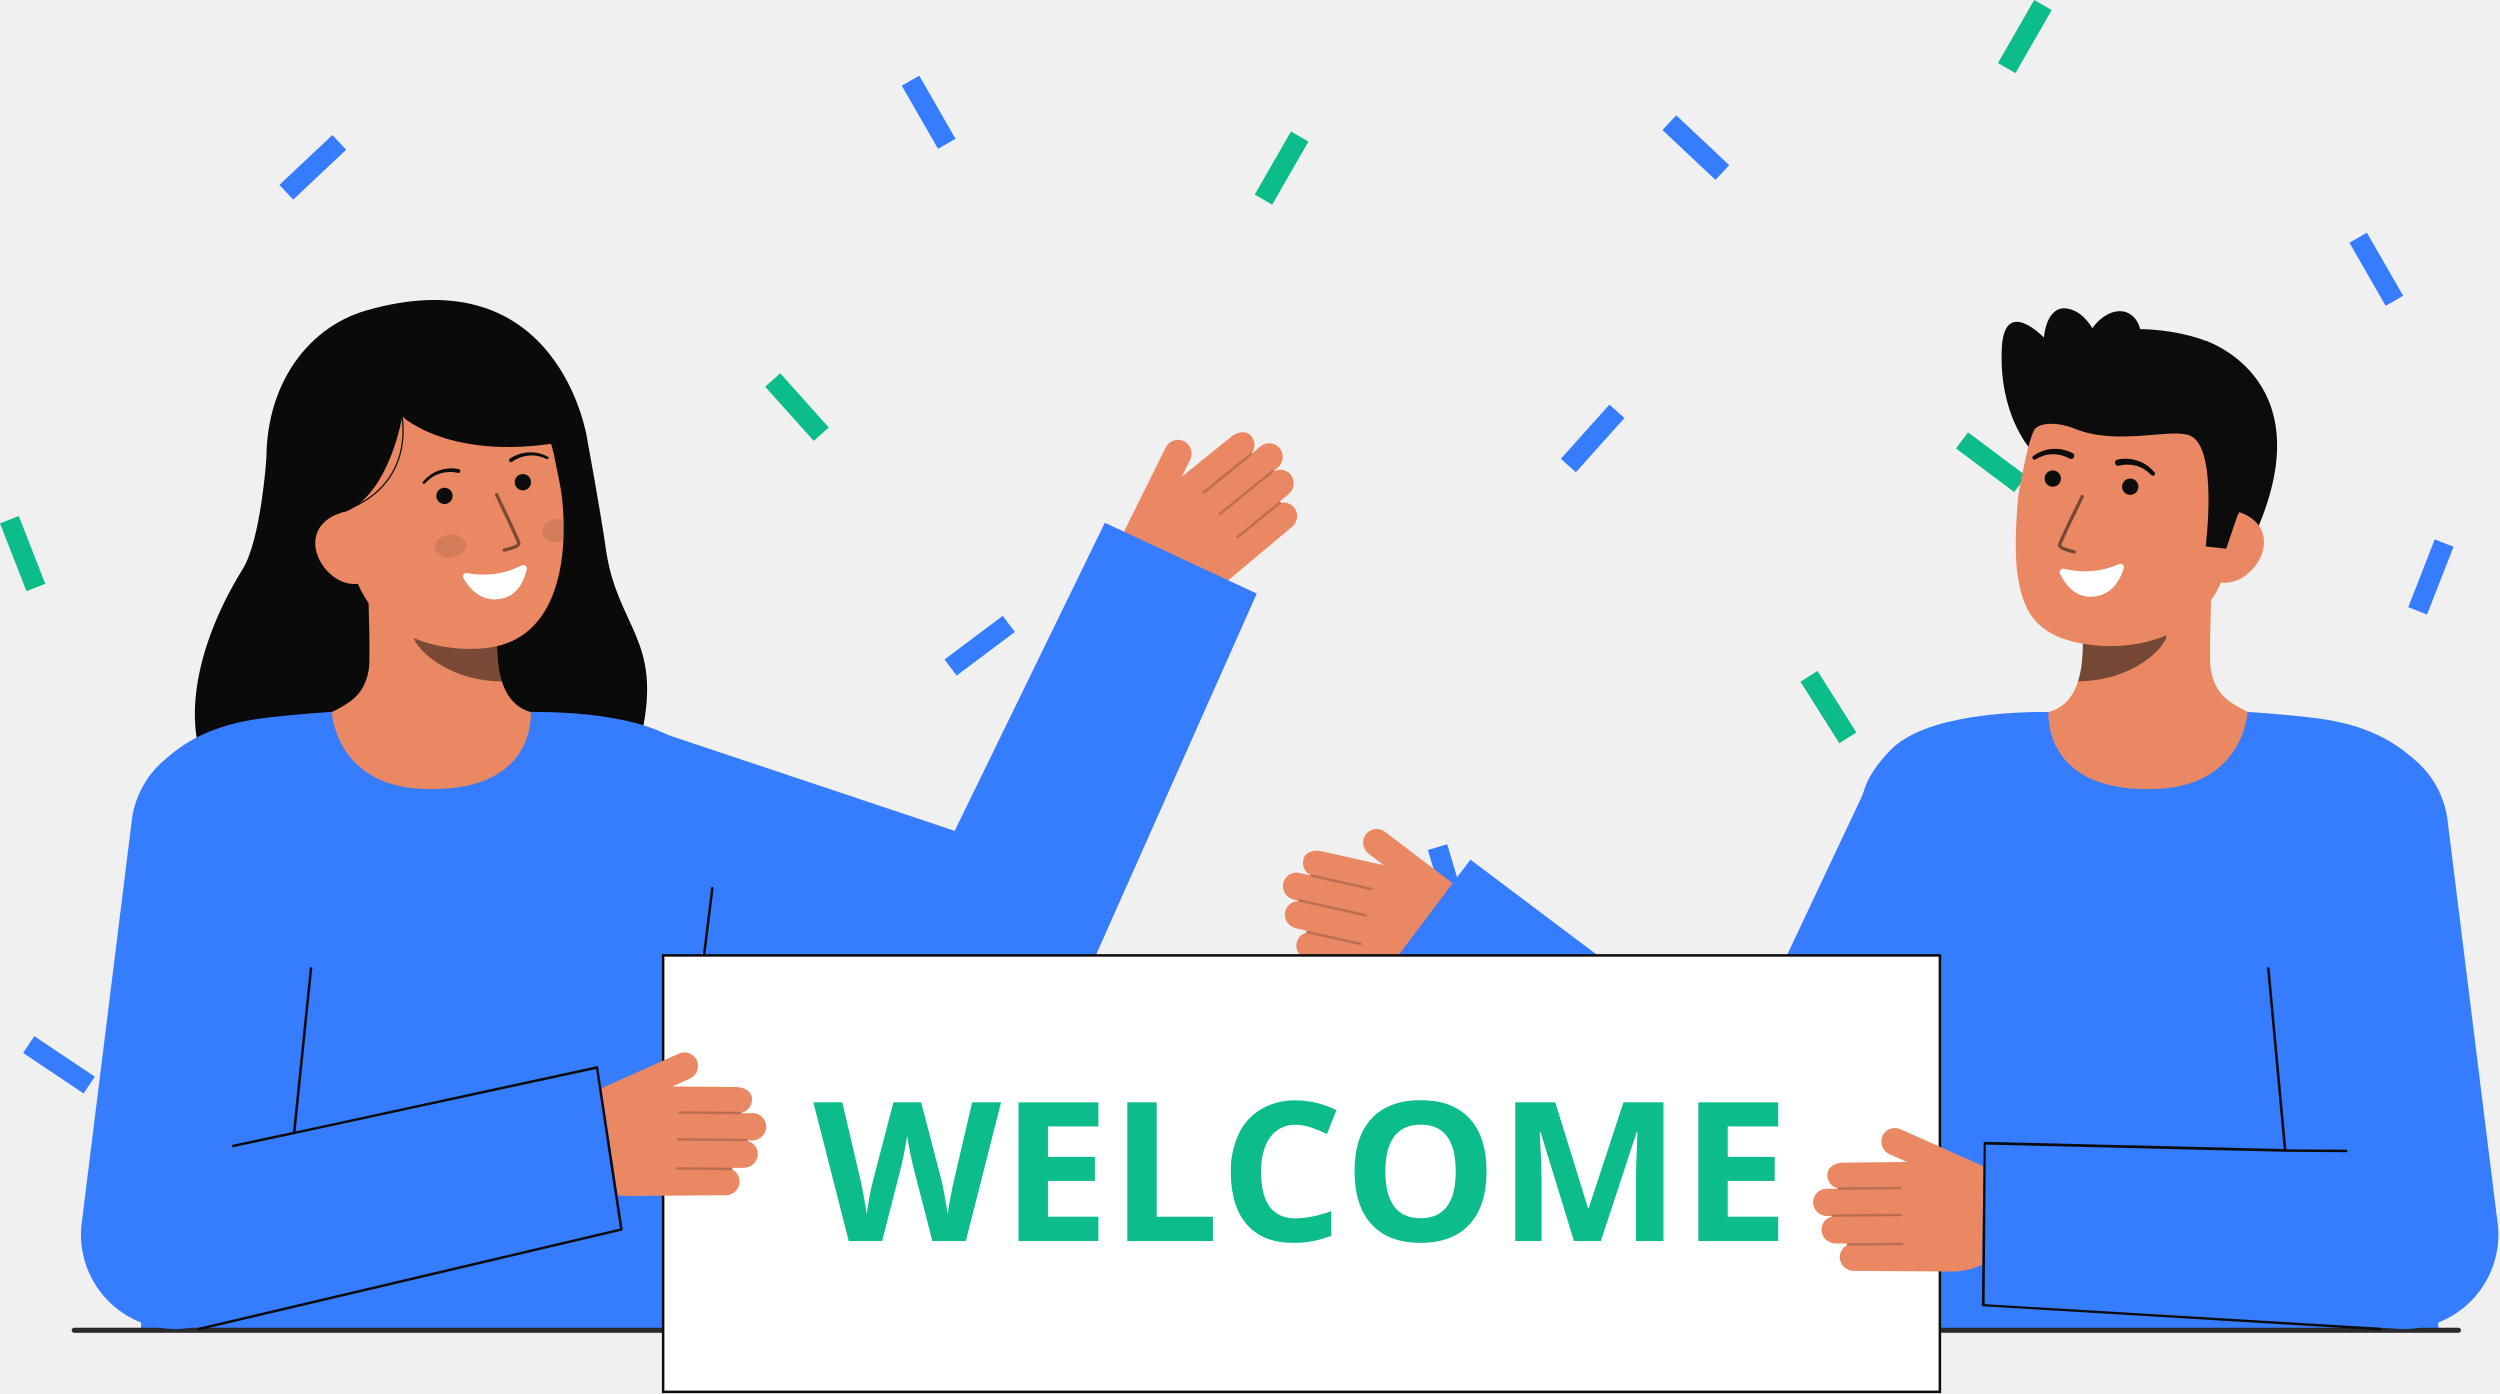
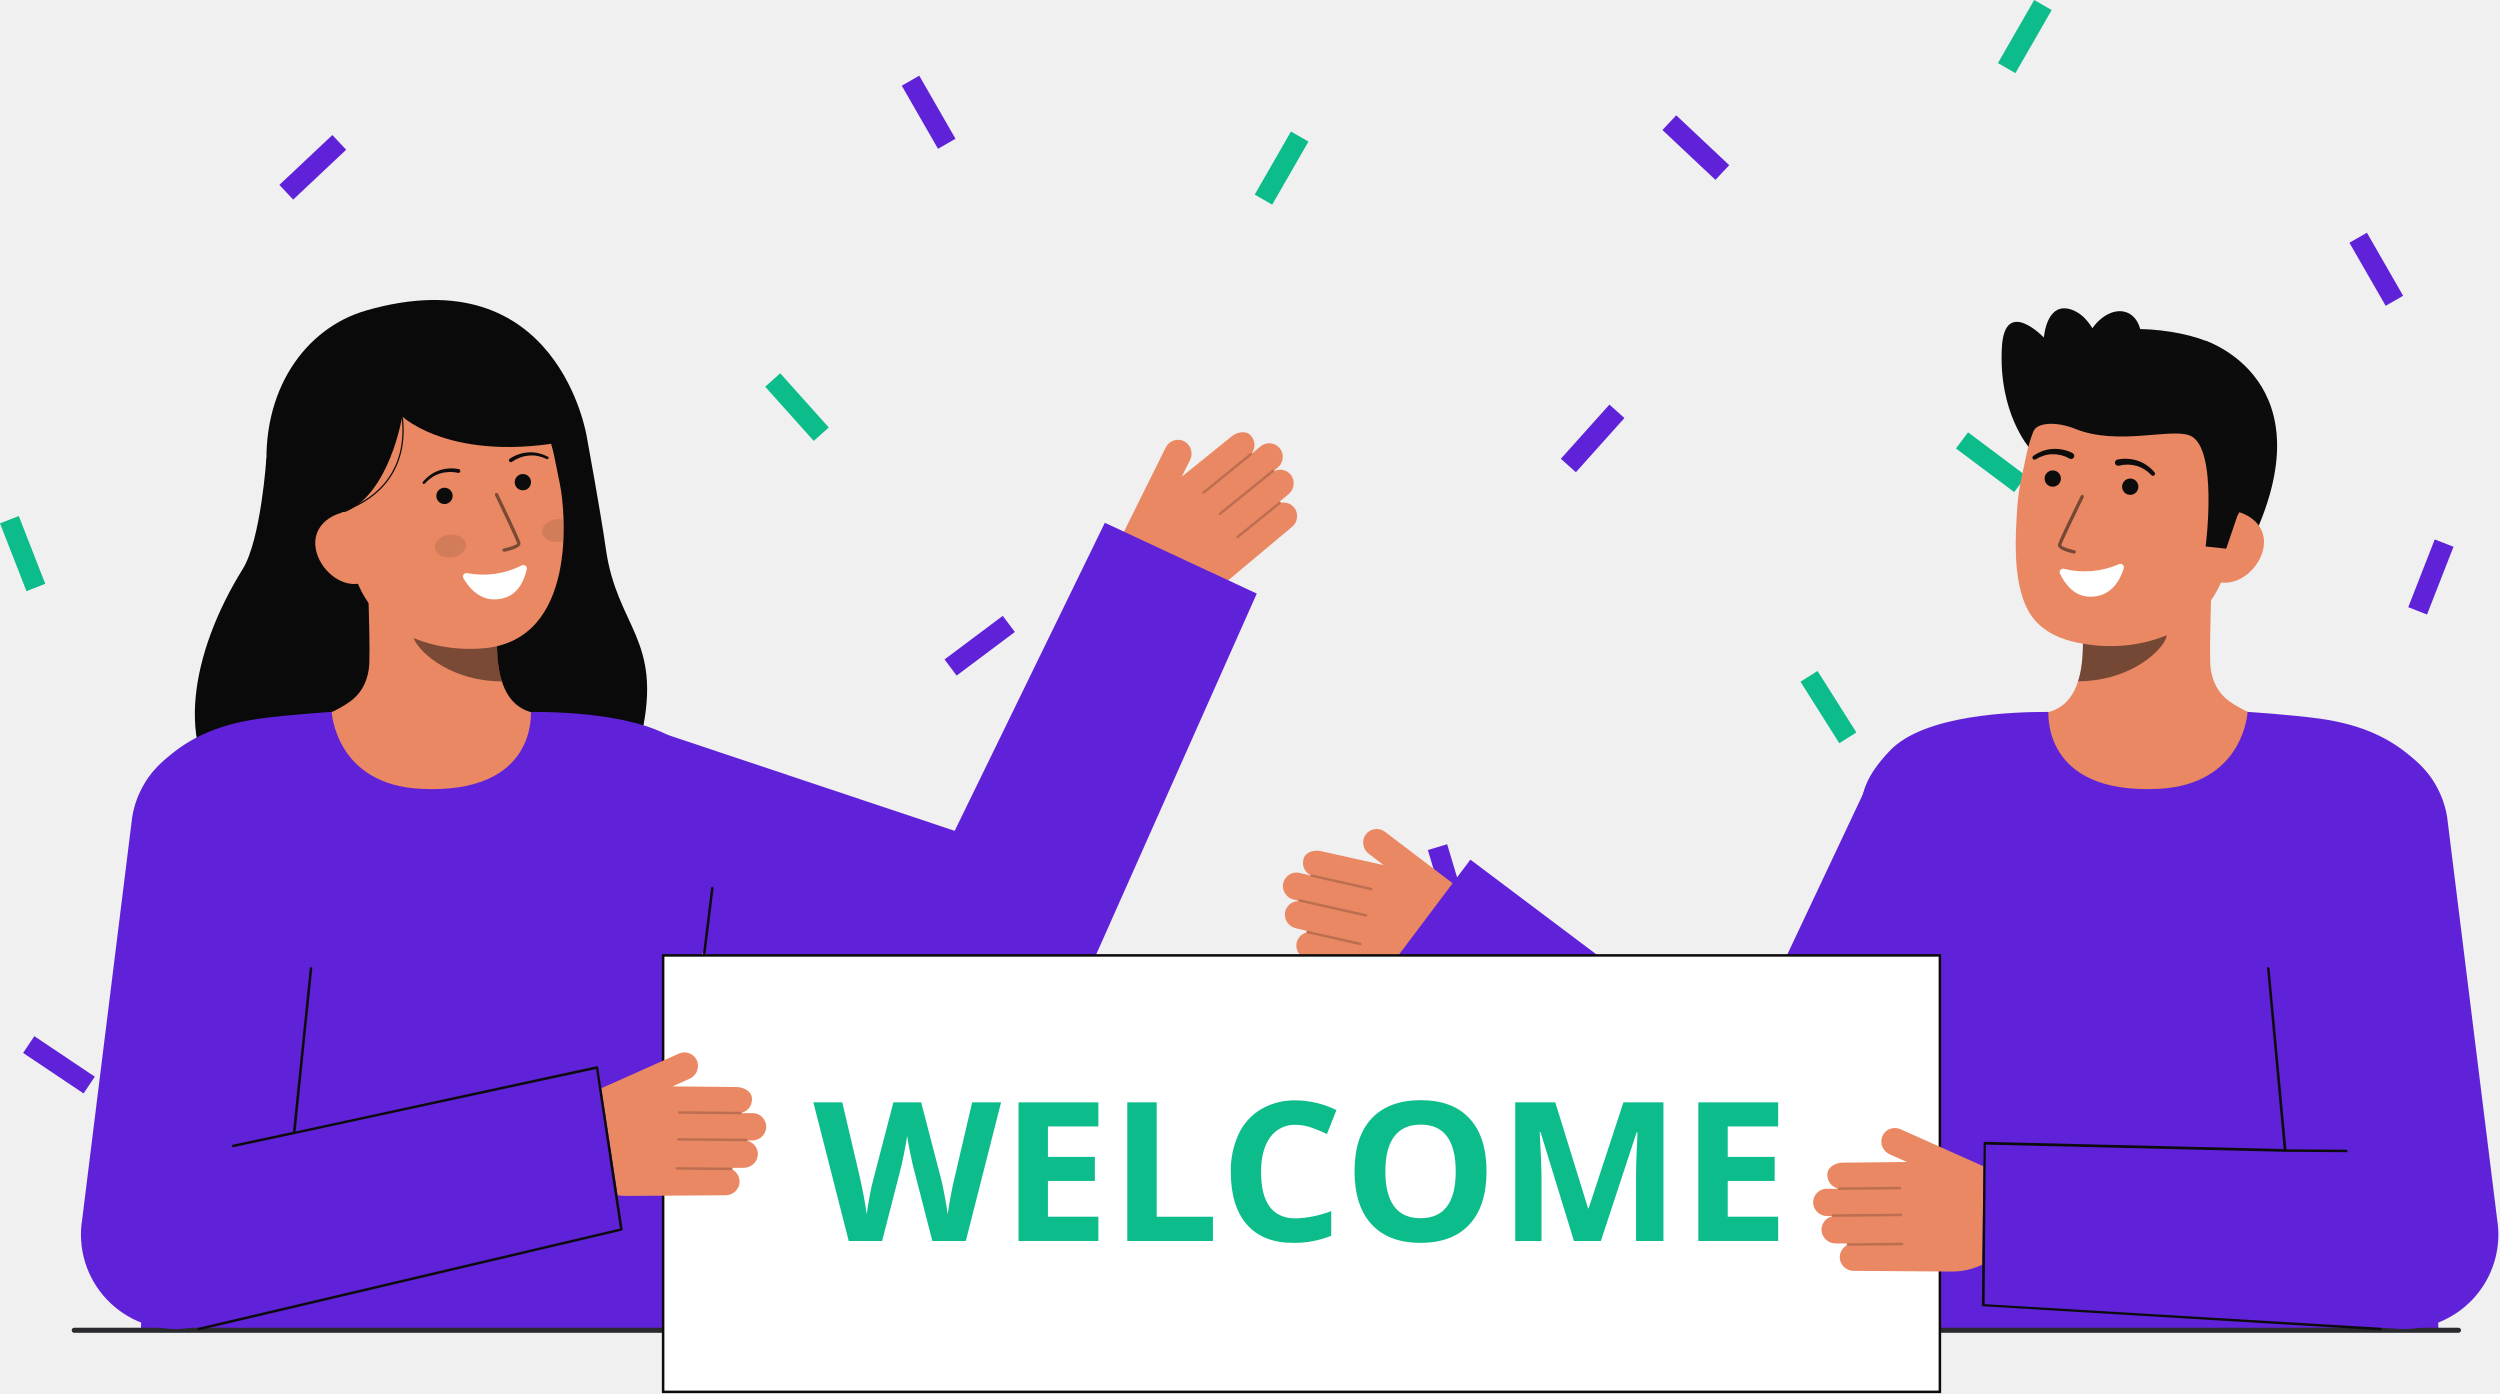
<svg xmlns="http://www.w3.org/2000/svg" width="992" height="553" viewBox="0 0 992 553" fill="none">
  <g clip-path="url(#clip0_1_1057)">
-     <path d="M966.101 214.045L955.592 240.933L963.043 243.845L973.552 216.957L966.101 214.045Z" fill="#367CFF" />
+     <path d="M966.101 214.045L955.592 240.933L963.043 243.845L973.552 216.957L966.101 214.045Z" fill="#5F22D9" />
    <path d="M309.591 148.112L303.632 153.449L322.892 174.954L328.851 169.617L309.591 148.112Z" fill="#0CBC8B" />
-     <path d="M397.892 244.364L374.786 261.672L379.583 268.075L402.689 250.768L397.892 244.364Z" fill="#367CFF" />
-     <path d="M665.134 45.757L659.652 51.583L680.677 71.368L686.159 65.541L665.134 45.757Z" fill="#367CFF" />
+     <path d="M397.892 244.364L374.786 261.672L379.583 268.075L402.689 250.768L397.892 244.364Z" fill="#5F22D9" />
+     <path d="M665.134 45.757L659.652 51.583L680.677 71.368L686.159 65.541L665.134 45.757Z" fill="#5F22D9" />
    <path d="M512.257 52.19L497.868 77.219L504.804 81.206L519.193 56.178L512.257 52.19Z" fill="#0CBC8B" />
    <path d="M721.197 266.228L714.432 270.497L729.838 294.911L736.604 290.642L721.197 266.228Z" fill="#0CBC8B" />
    <path d="M407.485 385.113L400.328 388.689L413.23 414.514L420.387 410.939L407.485 385.113Z" fill="#0CBC8B" />
-     <path d="M302.781 317.162L294.491 344.815L302.153 347.112L310.443 319.459L302.781 317.162Z" fill="#367CFF" />
-     <path d="M803.579 403.332L779.603 419.411L784.058 426.055L808.035 409.976L803.579 403.332Z" fill="#367CFF" />
+     <path d="M302.781 317.162L294.491 344.815L302.153 347.112L310.443 319.459L302.781 317.162Z" fill="#5F22D9" />
+     <path d="M803.579 403.332L779.603 419.411L784.058 426.055L808.035 409.976L803.579 403.332Z" fill="#5F22D9" />
    <path d="M807.171 0.002L792.783 25.03L799.718 29.017L814.106 3.989L807.171 0.002Z" fill="#0CBC8B" />
    <path d="M7.45 204.76L-0.001 207.672L10.509 234.561L17.96 231.648L7.45 204.76Z" fill="#0CBC8B" />
    <path d="M780.918 171.543L776.121 177.946L799.227 195.254L804.023 188.85L780.918 171.543Z" fill="#0CBC8B" />
-     <path d="M131.88 53.586L110.855 73.371L116.337 79.197L137.362 59.412L131.88 53.586Z" fill="#367CFF" />
-     <path d="M364.755 30.026L357.819 34.013L372.208 59.042L379.144 55.055L364.755 30.026Z" fill="#367CFF" />
+     <path d="M131.88 53.586L110.855 73.371L116.337 79.197L137.362 59.412L131.88 53.586Z" fill="#5F22D9" />
+     <path d="M364.755 30.026L357.819 34.013L372.208 59.042L379.144 55.055L364.755 30.026Z" fill="#5F22D9" />
    <path d="M81.867 344.275L66.461 368.689L73.226 372.959L88.633 348.545L81.867 344.275Z" fill="#0CBC8B" />
-     <path d="M13.627 411.154L9.17 417.802L33.161 433.882L37.617 427.234L13.627 411.154Z" fill="#367CFF" />
-     <path d="M939.182 92.334L932.246 96.321L946.634 121.349L953.57 117.362L939.182 92.334Z" fill="#367CFF" />
-     <path d="M638.608 160.541L619.348 182.046L625.307 187.384L644.567 165.879L638.608 160.541Z" fill="#367CFF" />
+     <path d="M13.627 411.154L9.17 417.802L33.161 433.882L37.617 427.234L13.627 411.154Z" fill="#5F22D9" />
+     <path d="M939.182 92.334L932.246 96.321L946.634 121.349L953.57 117.362L939.182 92.334Z" fill="#5F22D9" />
+     <path d="M638.608 160.541L619.348 182.046L625.307 187.384L644.567 165.879L638.608 160.541Z" fill="#5F22D9" />
    <path d="M469.526 402.939L456.624 428.764L463.78 432.34L476.682 406.514L469.526 402.939Z" fill="#0CBC8B" />
-     <path d="M574.233 334.989L566.571 337.286L574.861 364.939L582.523 362.642L574.233 334.989Z" fill="#367CFF" />
+     <path d="M574.233 334.989L566.571 337.286L574.861 364.939L582.523 362.642L574.233 334.989Z" fill="#5F22D9" />
    <path d="M576.813 350.77L549.546 330.043C548.947 329.588 548.259 329.262 547.527 329.087C546.795 328.912 546.035 328.892 545.295 329.027C544.554 329.161 543.85 329.449 543.227 329.871C542.604 330.293 542.075 330.84 541.675 331.477C540.973 332.677 540.741 334.094 541.025 335.455C541.309 336.816 542.087 338.023 543.21 338.842L549.057 343.286L524.257 337.75C521.511 337.086 517.715 338.029 517.174 341.159C516.887 342.35 517.012 343.603 517.529 344.714C518.046 345.824 518.923 346.727 520.019 347.275C520.006 347.299 519.996 347.325 519.989 347.351C519.988 347.372 519.988 347.392 519.989 347.413L515.753 346.39C514.968 346.201 514.151 346.189 513.362 346.356C512.572 346.522 511.829 346.863 511.188 347.353C510.547 347.843 510.023 348.47 509.654 349.189C509.286 349.907 509.083 350.698 509.059 351.505C509.047 352.776 509.472 354.013 510.263 355.008C511.054 356.003 512.162 356.697 513.403 356.973L515.203 357.408C515.215 357.466 515.237 357.521 515.267 357.572C513.981 357.561 512.733 358.007 511.746 358.832C510.759 359.656 510.097 360.805 509.879 362.072C509.681 363.466 510.016 364.883 510.816 366.041C511.617 367.198 512.825 368.012 514.199 368.318L518.677 369.4C518.603 369.429 518.538 369.476 518.485 369.536C518.433 369.596 518.396 369.667 518.377 369.744C518.359 369.837 518.368 369.933 518.404 370.021C517.256 370.329 516.24 371.005 515.514 371.946C514.788 372.887 514.391 374.041 514.384 375.23C514.402 376.479 514.842 377.684 515.631 378.652C516.42 379.62 517.513 380.293 518.732 380.563L556.506 389.689C561.791 390.965 567.336 390.634 572.431 388.738C577.527 386.843 581.94 383.469 585.106 379.05C587.836 375.239 588.971 370.514 588.272 365.879C587.573 361.243 585.094 357.063 581.362 354.227L576.813 350.77Z" fill="#E98862" />
    <g opacity="0.2">
      <path d="M544.54 352.877C544.508 353.004 544.428 353.113 544.317 353.182C544.206 353.25 544.072 353.273 543.945 353.244L520.365 347.944C520.301 347.93 520.24 347.903 520.187 347.865C520.133 347.827 520.087 347.779 520.052 347.723C520.017 347.668 519.993 347.606 519.982 347.541C519.971 347.476 519.973 347.41 519.987 347.346C520.001 347.282 520.028 347.221 520.066 347.168C520.104 347.114 520.152 347.068 520.208 347.033C520.263 346.998 520.325 346.974 520.39 346.963C520.455 346.952 520.521 346.954 520.585 346.968L544.164 352.268C544.228 352.282 544.289 352.309 544.343 352.347C544.397 352.385 544.443 352.434 544.478 352.489C544.513 352.545 544.537 352.607 544.548 352.672C544.559 352.737 544.557 352.804 544.542 352.868L544.54 352.877Z" fill="#0C0C0C" />
    </g>
    <g opacity="0.2">
      <path d="M542.491 363.341C542.46 363.469 542.379 363.579 542.266 363.648C542.154 363.717 542.019 363.738 541.891 363.708L515.576 357.798C515.512 357.784 515.451 357.757 515.397 357.719C515.343 357.681 515.297 357.632 515.262 357.577C515.227 357.521 515.203 357.459 515.192 357.394C515.181 357.329 515.183 357.262 515.198 357.198C515.231 357.071 515.312 356.96 515.423 356.89C515.535 356.82 515.669 356.795 515.798 356.82L542.113 362.73C542.177 362.744 542.238 362.771 542.292 362.809C542.346 362.847 542.392 362.896 542.427 362.951C542.462 363.007 542.486 363.069 542.497 363.134C542.508 363.199 542.506 363.266 542.491 363.33V363.341Z" fill="#0C0C0C" />
    </g>
    <g opacity="0.2">
      <path d="M540.338 374.687C540.306 374.814 540.226 374.923 540.115 374.992C540.004 375.06 539.87 375.083 539.743 375.054L518.752 370.34C518.623 370.311 518.51 370.232 518.439 370.12C518.368 370.008 518.344 369.872 518.373 369.742C518.402 369.613 518.482 369.5 518.594 369.429C518.706 369.359 518.842 369.335 518.971 369.364L539.962 374.078C540.026 374.092 540.087 374.119 540.141 374.157C540.195 374.195 540.241 374.243 540.276 374.299C540.312 374.355 540.335 374.417 540.347 374.482C540.358 374.547 540.356 374.614 540.341 374.678L540.338 374.687Z" fill="#0C0C0C" />
    </g>
    <path d="M447.36 208.206L462.584 177.525C462.918 176.851 463.39 176.254 463.968 175.772C464.545 175.29 465.217 174.933 465.941 174.725C466.664 174.517 467.422 174.462 468.168 174.563C468.914 174.664 469.63 174.92 470.272 175.313C471.435 176.075 472.273 177.242 472.624 178.588C472.975 179.933 472.814 181.361 472.172 182.594L468.907 189.173L488.666 173.2C490.832 171.385 494.651 170.544 496.526 173.108C497.312 174.048 497.756 175.226 497.787 176.45C497.817 177.675 497.432 178.874 496.693 179.851C496.715 179.867 496.736 179.886 496.754 179.906C496.765 179.924 496.775 179.942 496.783 179.961L500.124 177.161C500.743 176.643 501.47 176.27 502.251 176.068C503.033 175.867 503.849 175.842 504.642 175.996C505.434 176.151 506.182 176.48 506.831 176.959C507.48 177.439 508.013 178.058 508.393 178.77C508.968 179.904 509.137 181.2 508.87 182.443C508.604 183.686 507.919 184.8 506.93 185.599L505.508 186.79C505.524 186.847 505.529 186.906 505.523 186.965C506.67 186.383 507.986 186.229 509.237 186.529C510.487 186.828 511.591 187.563 512.349 188.602C513.145 189.763 513.474 191.182 513.27 192.575C513.066 193.968 512.345 195.233 511.249 196.117L507.718 199.074C507.797 199.067 507.877 199.079 507.951 199.11C508.025 199.14 508.09 199.187 508.142 199.248C508.199 199.324 508.234 199.414 508.242 199.509C509.407 199.274 510.618 199.429 511.686 199.95C512.755 200.47 513.623 201.328 514.157 202.39C514.695 203.517 514.837 204.792 514.56 206.01C514.283 207.228 513.603 208.316 512.63 209.099L482.84 234.053C478.673 237.544 473.558 239.711 468.151 240.276C462.744 240.841 457.291 239.778 452.492 237.224C448.355 235.022 445.239 231.294 443.806 226.831C442.374 222.368 442.737 217.523 444.82 213.324L447.36 208.206Z" fill="#E98862" />
    <g opacity="0.2">
      <path d="M477.211 195.758C477.296 195.859 477.417 195.922 477.548 195.934C477.679 195.946 477.809 195.906 477.911 195.823L496.685 180.605C496.788 180.521 496.854 180.4 496.867 180.268C496.881 180.137 496.842 180.005 496.759 179.901C496.675 179.798 496.554 179.733 496.422 179.719C496.29 179.705 496.158 179.744 496.055 179.828L477.281 195.046C477.179 195.129 477.114 195.25 477.1 195.381C477.086 195.512 477.125 195.643 477.207 195.746L477.211 195.758Z" fill="#0C0C0C" />
    </g>
    <g opacity="0.2">
      <path d="M483.694 204.224C483.779 204.325 483.9 204.388 484.031 204.4C484.162 204.412 484.292 204.372 484.394 204.288L505.346 187.305C505.448 187.221 505.513 187.101 505.527 186.97C505.54 186.839 505.502 186.708 505.419 186.605C505.333 186.507 505.213 186.444 505.084 186.43C504.954 186.417 504.823 186.453 504.719 186.531L483.76 203.511C483.658 203.594 483.593 203.715 483.579 203.846C483.565 203.977 483.604 204.108 483.686 204.211L483.694 204.224Z" fill="#0C0C0C" />
    </g>
    <g opacity="0.2">
      <path d="M490.663 213.432C490.748 213.533 490.869 213.596 491 213.608C491.131 213.62 491.261 213.58 491.363 213.497L508.076 199.95C508.179 199.866 508.245 199.745 508.258 199.613C508.272 199.482 508.233 199.35 508.149 199.246C508.066 199.143 507.945 199.078 507.813 199.064C507.681 199.05 507.549 199.089 507.446 199.173L490.729 212.72C490.627 212.803 490.562 212.924 490.548 213.055C490.534 213.186 490.573 213.317 490.655 213.42L490.663 213.432Z" fill="#0C0C0C" />
    </g>
    <path d="M105.7 181.9C105.7 181.9 103.553 214.115 96.306 225.8C75.44 259.448 69.395 297.3 90.29 317.077C111.185 336.854 244.46 337.128 254.557 291.642C263.057 253.347 244.816 249.229 240.377 217.642C238.369 203.348 232.844 173.375 232.844 173.375" fill="#0A0A0A" />
    <path d="M220.064 284.973C219.834 284.943 217.281 327.304 168.07 323.611C134.002 321.058 121.855 284.911 121.075 284.911C124.748 284.13 130.933 282.995 132.564 282.124C137.929 279.242 144.564 276.242 146.296 265.824C147.296 259.824 145.601 229.102 146.122 223.024L198.416 234.7C197.685 247.531 192.571 277.275 210.496 282.539C213.478 283.412 216.691 284.213 220.064 284.973Z" fill="#E98862" />
    <path opacity="0.5" d="M199.149 270.385C198.33 267.745 197.802 265.024 197.576 262.269C197.001 255.983 197.116 249.653 197.918 243.392C187.29 241.957 177.277 237.57 169.018 230.729C168.047 234.315 162.706 249.985 164.185 253.393C166.978 259.836 180.111 270.385 199.149 270.385Z" fill="#0C0C0C" />
    <path d="M192.387 257.188C171.769 259.188 145.093 250.936 139.567 223.479L134.581 198.705C129.055 171.249 138.996 146.089 164.847 140.886C190.699 135.686 214.501 154.051 220.027 181.508L222.235 192.476C224.355 203.011 229.172 253.628 192.387 257.188Z" fill="#E98862" />
    <path opacity="0.1" d="M179.281 221.208C182.674 220.804 185.184 218.458 184.887 215.969C184.59 213.481 181.599 211.791 178.206 212.196C174.813 212.601 172.303 214.947 172.6 217.435C172.897 219.924 175.888 221.613 179.281 221.208Z" fill="#0C0C0C" />
    <path opacity="0.1" d="M215.133 211.259C215.433 213.744 218.428 215.431 221.821 215.031C222.407 214.961 222.985 214.83 223.544 214.64C223.702 211.677 223.711 208.827 223.625 206.188C222.683 205.952 221.704 205.895 220.741 206.019C217.348 206.419 214.839 208.764 215.133 211.259Z" fill="#0C0C0C" />
    <path opacity="0.5" d="M200.141 218.94C200.158 218.938 200.174 218.936 200.191 218.932C201.239 218.714 202.274 218.438 203.291 218.105C204.809 217.597 206.791 216.763 206.519 215.39C206.205 213.826 198.519 197.809 197.647 195.99C197.611 195.908 197.559 195.834 197.494 195.772C197.429 195.711 197.353 195.663 197.269 195.632C197.185 195.6 197.095 195.586 197.006 195.59C196.917 195.594 196.829 195.617 196.748 195.655C196.667 195.694 196.595 195.749 196.536 195.816C196.477 195.883 196.432 195.962 196.404 196.047C196.376 196.132 196.365 196.221 196.373 196.311C196.38 196.4 196.405 196.487 196.447 196.566C199.724 203.387 205.002 214.602 205.214 215.655C205.048 216.146 202.53 217.105 199.931 217.629C199.845 217.643 199.762 217.674 199.688 217.72C199.614 217.765 199.549 217.825 199.498 217.896C199.447 217.967 199.41 218.047 199.39 218.132C199.37 218.217 199.367 218.305 199.38 218.391C199.394 218.478 199.425 218.56 199.471 218.635C199.517 218.709 199.577 218.774 199.648 218.825C199.719 218.876 199.799 218.912 199.884 218.933C199.969 218.953 200.057 218.956 200.143 218.942L200.141 218.94Z" fill="#0C0C0C" />
    <path d="M113.954 207.6L137.13 203.073C154.637 195.752 159.604 165.241 159.604 165.241C159.604 165.241 181.21 185.818 232.848 173.375C232.848 173.375 221.631 101.289 145.383 123.175C120.798 130.23 103.383 155.29 105.973 188.482C107.788 211.736 113.954 207.6 113.954 207.6Z" fill="#0A0A0A" />
    <path d="M142.856 231.521C135 233.102 126.94 225.979 125.356 218.121C123.772 210.263 129.272 204.651 137.128 203.069L142.236 207.519L149.609 230.16L142.856 231.521Z" fill="#E98862" />
    <path d="M203.216 183.217C205.182 181.827 207.48 180.982 209.878 180.769C211.083 180.653 212.298 180.721 213.483 180.969C214.678 181.212 215.837 181.605 216.934 182.137L216.968 182.153C217.09 182.207 217.227 182.211 217.352 182.164C217.476 182.118 217.578 182.024 217.634 181.904C217.691 181.784 217.698 181.646 217.654 181.52C217.611 181.395 217.52 181.291 217.401 181.232C216.239 180.618 215.004 180.153 213.725 179.848C212.438 179.535 211.11 179.417 209.788 179.499C207.109 179.647 204.52 180.51 202.288 181.999C202.205 182.055 202.134 182.128 202.078 182.212C202.023 182.295 201.985 182.389 201.966 182.488C201.947 182.587 201.948 182.688 201.968 182.787C201.989 182.885 202.028 182.979 202.085 183.062C202.141 183.145 202.214 183.216 202.298 183.271C202.382 183.326 202.476 183.364 202.575 183.382C202.674 183.401 202.775 183.4 202.873 183.379C202.972 183.359 203.065 183.319 203.148 183.262L203.166 183.25L203.216 183.217Z" fill="#0C0C0C" />
    <path d="M182.045 186.143C179.413 185.619 176.689 185.812 174.157 186.7C172.905 187.131 171.726 187.748 170.657 188.529C169.593 189.3 168.63 190.203 167.791 191.215C167.706 191.316 167.664 191.445 167.673 191.576C167.681 191.708 167.74 191.83 167.838 191.919C167.935 192.008 168.063 192.055 168.194 192.052C168.326 192.048 168.451 191.994 168.543 191.9L168.57 191.872C169.379 190.96 170.3 190.154 171.31 189.472C172.31 188.79 173.407 188.263 174.564 187.909C176.861 187.187 179.308 187.087 181.656 187.619L181.714 187.634C181.911 187.682 182.119 187.649 182.292 187.544C182.465 187.438 182.589 187.268 182.637 187.071C182.685 186.874 182.652 186.666 182.547 186.493C182.441 186.32 182.271 186.196 182.074 186.148L182.045 186.143Z" fill="#0C0C0C" />
    <path d="M137.146 202.691C152.725 196.891 157.895 186.133 159.487 178.127C160.517 172.788 160.421 167.292 159.204 161.992L158.722 162.125C159.921 167.356 160.013 172.779 158.994 178.048C157.422 185.923 152.326 196.509 136.971 202.224L137.146 202.691Z" fill="#0C0C0C" />
-     <path d="M260.143 290.012L408.07 339.459L364.639 358.764L438.4 207.444L498.683 235.538L430.246 389.338C426.785 397.116 420.641 403.388 412.936 407.009C405.232 410.631 396.482 411.359 388.285 409.061L386.814 408.644L236.648 366.484L260.143 290.012Z" fill="#367CFF" />
-     <path d="M167.152 313.021C133.06 311.414 131.625 282.478 131.625 282.478C131.625 282.478 114.733 283.57 103.504 285.089C85.12 287.576 72.992 293.81 63.34 303.461C54.362 312.44 48.896 322.154 54.68 384.172C58.868 429.078 55.921 527.851 55.921 527.851H263.671C263.671 527.851 278.178 385.151 279.898 364.94C283.18 326.351 292.453 317.832 273.665 297.954C260.04 283.538 224.865 282.478 210.707 282.48C210.476 282.48 213.58 315.21 167.152 313.021Z" fill="#367CFF" />
+     <path d="M260.143 290.012L408.07 339.459L364.639 358.764L438.4 207.444L498.683 235.538L430.246 389.338C426.785 397.116 420.641 403.388 412.936 407.009C405.232 410.631 396.482 411.359 388.285 409.061L386.814 408.644L236.648 366.484L260.143 290.012Z" fill="#5F22D9" />
+     <path d="M167.152 313.021C133.06 311.414 131.625 282.478 131.625 282.478C131.625 282.478 114.733 283.57 103.504 285.089C85.12 287.576 72.992 293.81 63.34 303.461C54.362 312.44 48.896 322.154 54.68 384.172C58.868 429.078 55.921 527.851 55.921 527.851H263.671C263.671 527.851 278.178 385.151 279.898 364.94C283.18 326.351 292.453 317.832 273.665 297.954C260.04 283.538 224.865 282.478 210.707 282.48C210.476 282.48 213.58 315.21 167.152 313.021Z" fill="#5F22D9" />
    <path d="M207.052 224.352C200.353 227.758 192.71 228.835 185.331 227.413C185.076 227.365 184.812 227.391 184.57 227.487C184.329 227.584 184.12 227.747 183.968 227.958C183.816 228.168 183.727 228.418 183.711 228.678C183.696 228.937 183.754 229.196 183.88 229.423C186.08 233.299 191.298 239.923 200.25 237.223C206.03 235.479 208.215 229.533 209.025 225.854C209.08 225.6 209.062 225.335 208.972 225.09C208.882 224.846 208.724 224.632 208.517 224.475C208.31 224.317 208.062 224.221 207.802 224.2C207.543 224.178 207.283 224.231 207.052 224.352Z" fill="white" />
    <path d="M207.471 194.56C209.259 194.56 210.708 193.111 210.708 191.323C210.708 189.535 209.259 188.086 207.471 188.086C205.683 188.086 204.234 189.535 204.234 191.323C204.234 193.111 205.683 194.56 207.471 194.56Z" fill="#0C0C0C" />
    <path d="M176.367 200.005C178.155 200.005 179.604 198.556 179.604 196.768C179.604 194.98 178.155 193.531 176.367 193.531C174.579 193.531 173.13 194.98 173.13 196.768C173.13 198.556 174.579 200.005 176.367 200.005Z" fill="#0C0C0C" />
    <path d="M279.436 379C279.415 379.001 279.394 379.001 279.373 379C279.242 378.984 279.122 378.916 279.041 378.811C278.96 378.707 278.923 378.574 278.939 378.443L282.156 352.365C282.163 352.299 282.183 352.236 282.215 352.178C282.247 352.121 282.29 352.07 282.342 352.03C282.394 351.989 282.454 351.959 282.518 351.942C282.581 351.926 282.648 351.922 282.713 351.931C282.778 351.939 282.841 351.96 282.898 351.992C282.956 352.025 283.006 352.068 283.046 352.12C283.087 352.172 283.116 352.231 283.134 352.294C283.151 352.358 283.156 352.424 283.148 352.489L279.931 378.566C279.915 378.686 279.856 378.796 279.765 378.876C279.674 378.956 279.557 379 279.436 379Z" fill="#0C0C0C" />
    <path d="M805.3 177.778C805.3 177.778 792.908 163.861 794.345 137.798C795.458 117.618 811.024 133.938 811.024 133.938C811.024 133.938 811.967 119.415 821.991 122.873C832.015 126.331 834.83 142.345 834.83 142.345" fill="#0C0C0C" />
    <path d="M874.946 135.149C874.946 135.149 925 150.828 892.696 216.449L888.11 215.849L878.8 214.634" fill="#0C0C0C" />
    <path d="M803.741 284.867C803.971 284.837 806.515 327.057 855.563 323.377C889.518 320.833 901.625 284.808 902.403 284.808C898.742 284.029 892.577 282.898 890.951 282.03C885.604 279.157 878.989 276.168 877.265 265.785C876.272 259.8 877.957 229.185 877.439 223.129L825.317 234.762C826.046 247.55 831.143 277.196 813.277 282.443C810.305 283.311 807.1 284.109 803.741 284.867Z" fill="#E98862" />
    <path opacity="0.52" d="M824.587 270.328C825.403 267.697 825.929 264.984 826.154 262.238C826.728 255.973 826.614 249.663 825.814 243.423C836.408 241.993 846.388 237.621 854.621 230.803C855.588 234.377 860.911 249.995 859.437 253.392C856.652 259.813 843.561 270.328 824.587 270.328Z" fill="#0C0C0C" />
    <path d="M830.837 256.03C851.363 258.241 878.037 250.31 883.844 223.006L889.081 198.369C894.881 171.069 885.25 145.882 859.541 140.417C833.833 134.952 809.912 153.002 804.108 180.306L801.789 191.213C801.058 194.972 800.585 198.776 800.371 202.599C799.732 212.699 798.8 228.064 803.461 239.512C807.86 250.32 817.723 254.617 830.837 256.03Z" fill="#E98862" />
    <path d="M814.532 193.128C816.32 193.128 817.769 191.679 817.769 189.891C817.769 188.103 816.32 186.654 814.532 186.654C812.744 186.654 811.295 188.103 811.295 189.891C811.295 191.679 812.744 193.128 814.532 193.128Z" fill="#0C0C0C" />
    <path d="M845.276 196.365C847.064 196.365 848.513 194.916 848.513 193.128C848.513 191.34 847.064 189.891 845.276 189.891C843.488 189.891 842.039 191.34 842.039 193.128C842.039 194.916 843.488 196.365 845.276 196.365Z" fill="#0C0C0C" />
    <path d="M880.478 230.985C888.291 232.646 896.401 225.634 898.062 217.821C899.723 210.008 894.305 204.354 886.493 202.693L881.354 207.072L873.761 229.557L880.478 230.985Z" fill="#E98862" />
    <path d="M875.2 216.846C875.2 216.846 880.276 177.585 869.007 172.852C861.507 169.7 840.322 177.014 823.419 170.161C816.025 167.161 808.348 167.611 806.882 171.094C806.301 172.473 805.631 150.859 820.794 137.579C832.866 127.005 864.932 129.732 878.385 136.67C915.635 155.879 887.773 204.721 887.773 204.721L883.349 217.721L875.2 216.846Z" fill="#0C0C0C" />
    <g opacity="0.52">
      <path d="M822.953 219.655L822.902 219.647C820.383 219.118 816.217 217.947 816.61 216.066C816.939 214.505 824.749 198.547 825.64 196.733C825.717 196.577 825.852 196.458 826.016 196.401C826.181 196.345 826.361 196.356 826.517 196.433C826.673 196.51 826.792 196.645 826.849 196.809C826.905 196.974 826.894 197.154 826.817 197.31C823.352 204.376 818.117 215.274 817.893 216.335C818.048 216.835 820.563 217.816 823.17 218.363C823.334 218.4 823.477 218.498 823.571 218.637C823.665 218.776 823.701 218.946 823.674 219.112C823.646 219.277 823.556 219.426 823.421 219.527C823.287 219.628 823.12 219.674 822.953 219.655Z" fill="#0C0C0C" />
    </g>
    <path d="M822.372 179.765C819.897 178.516 817.131 177.957 814.365 178.148C813.006 178.234 811.667 178.522 810.394 179.005C809.134 179.477 807.939 180.106 806.837 180.877C806.653 180.994 806.522 181.179 806.473 181.392C806.424 181.605 806.461 181.829 806.575 182.015C806.69 182.201 806.873 182.335 807.085 182.387C807.297 182.439 807.521 182.406 807.709 182.294L807.767 182.261C808.778 181.634 809.863 181.137 810.998 180.781C812.117 180.424 813.283 180.238 814.457 180.23C816.778 180.196 819.066 180.776 821.091 181.911L821.167 181.956C821.309 182.04 821.466 182.096 821.629 182.12C821.792 182.143 821.959 182.134 822.119 182.093C822.278 182.052 822.429 181.98 822.56 181.88C822.692 181.781 822.803 181.657 822.886 181.514C822.97 181.372 823.024 181.215 823.047 181.051C823.069 180.888 823.059 180.721 823.017 180.562C822.975 180.402 822.901 180.253 822.801 180.122C822.701 179.99 822.576 179.881 822.433 179.798L822.372 179.765Z" fill="#0C0C0C" />
    <path d="M840.881 184.768C843.129 184.191 845.49 184.218 847.725 184.847C848.857 185.157 849.936 185.636 850.925 186.268C851.93 186.904 852.851 187.664 853.667 188.529L853.712 188.574C853.866 188.723 854.072 188.808 854.287 188.809C854.502 188.81 854.708 188.729 854.864 188.581C855.02 188.433 855.113 188.231 855.124 188.017C855.134 187.802 855.062 187.592 854.921 187.43C854.054 186.402 853.061 185.487 851.965 184.707C850.858 183.914 849.638 183.291 848.347 182.859C845.724 181.963 842.907 181.79 840.194 182.359C840.033 182.394 839.881 182.46 839.746 182.554C839.612 182.648 839.496 182.767 839.408 182.906C839.228 183.185 839.167 183.524 839.238 183.848C839.309 184.172 839.505 184.455 839.785 184.634C840.064 184.814 840.403 184.875 840.727 184.804L840.791 184.788L840.881 184.768Z" fill="#0C0C0C" />
    <path d="M818.992 225.712C826.283 227.534 833.973 226.874 840.847 223.836C841.085 223.732 841.348 223.698 841.605 223.738C841.862 223.778 842.102 223.89 842.297 224.062C842.493 224.233 842.635 224.456 842.709 224.706C842.782 224.955 842.783 225.22 842.711 225.47C841.432 229.741 837.831 237.37 828.502 236.738C822.478 236.332 819.018 231.025 817.402 227.621C817.29 227.385 817.248 227.122 817.281 226.863C817.314 226.604 817.42 226.359 817.587 226.159C817.754 225.958 817.975 225.809 818.224 225.73C818.473 225.651 818.74 225.645 818.992 225.712Z" fill="white" />
    <path d="M847.923 143.173C851.407 134.995 849.727 126.447 844.171 124.08C838.615 121.713 831.287 126.424 827.803 134.601C824.319 142.779 825.999 151.328 831.555 153.694C837.111 156.061 844.439 151.351 847.923 143.173Z" fill="#0C0C0C" />
-     <path d="M856.326 313.021C890.417 311.414 891.852 282.478 891.852 282.478C891.852 282.478 908.744 283.57 919.974 285.089C938.358 287.576 950.486 293.81 960.137 303.461C969.116 312.44 974.581 322.154 968.797 384.172C964.609 429.078 967.557 527.851 967.557 527.851H759.807C759.807 527.851 745.3 385.155 743.58 364.94C740.297 326.351 731.025 317.832 749.812 297.954C763.437 283.538 798.612 282.478 812.771 282.48C813 282.48 809.9 315.21 856.326 313.021Z" fill="#367CFF" />
-     <path d="M743.089 306.891L689.376 420.763L583.451 341.107L541.379 397.053L681.64 502.529C682.895 503.462 684.206 504.317 685.566 505.089C689.574 507.334 693.984 508.768 698.546 509.309C703.108 509.85 707.732 509.487 712.153 508.241C716.575 506.995 720.708 504.89 724.316 502.046C727.924 499.203 730.937 495.677 733.182 491.669L733.79 490.586L815.737 344.317L743.089 306.891Z" fill="#367CFF" />
+     <path d="M856.326 313.021C890.417 311.414 891.852 282.478 891.852 282.478C891.852 282.478 908.744 283.57 919.974 285.089C938.358 287.576 950.486 293.81 960.137 303.461C969.116 312.44 974.581 322.154 968.797 384.172C964.609 429.078 967.557 527.851 967.557 527.851H759.807C759.807 527.851 745.3 385.155 743.58 364.94C740.297 326.351 731.025 317.832 749.812 297.954C763.437 283.538 798.612 282.478 812.771 282.48C813 282.48 809.9 315.21 856.326 313.021Z" fill="#5F22D9" />
+     <path d="M743.089 306.891L689.376 420.763L583.451 341.107L541.379 397.053L681.64 502.529C682.895 503.462 684.206 504.317 685.566 505.089C689.574 507.334 693.984 508.768 698.546 509.309C703.108 509.85 707.732 509.487 712.153 508.241C716.575 506.995 720.708 504.89 724.316 502.046C727.924 499.203 730.937 495.677 733.182 491.669L733.79 490.586L815.737 344.317L743.089 306.891Z" fill="#5F22D9" />
    <path d="M975.528 528.851H29.445C29.18 528.851 28.925 528.746 28.738 528.558C28.55 528.371 28.445 528.116 28.445 527.851C28.445 527.586 28.55 527.331 28.738 527.144C28.925 526.956 29.18 526.851 29.445 526.851H975.528C975.793 526.851 976.048 526.956 976.235 527.144C976.423 527.331 976.528 527.586 976.528 527.851C976.528 528.116 976.423 528.371 976.235 528.558C976.048 528.746 975.793 528.851 975.528 528.851Z" fill="#292A2E" />
    <path d="M769.748 379.11H263.129V552.281H769.748V379.11Z" fill="white" />
    <path d="M770.247 552.782H262.629V378.61H770.247V552.782ZM263.629 551.782H769.247V379.61H263.629V551.782Z" fill="#0C0C0C" />
    <path d="M238.113 432.034L269.386 418.067C270.073 417.76 270.817 417.6 271.569 417.596C272.322 417.593 273.067 417.746 273.757 418.046C274.447 418.346 275.068 418.786 275.578 419.339C276.089 419.892 276.479 420.545 276.723 421.257C277.133 422.585 277.036 424.018 276.45 425.278C275.864 426.539 274.83 427.536 273.55 428.078L266.844 431.078L292.255 431.34C295.081 431.319 298.561 433.102 298.375 436.273C298.383 437.498 297.976 438.69 297.22 439.654C296.463 440.617 295.403 441.296 294.211 441.58C294.218 441.606 294.222 441.634 294.223 441.661C294.22 441.682 294.216 441.702 294.21 441.722L298.568 441.691C299.375 441.686 300.172 441.861 300.902 442.203C301.633 442.544 302.278 443.045 302.791 443.668C303.303 444.29 303.671 445.019 303.866 445.802C304.061 446.584 304.08 447.4 303.92 448.191C303.642 449.432 302.947 450.539 301.95 451.328C300.953 452.117 299.715 452.54 298.444 452.526L296.59 452.539C296.566 452.593 296.532 452.642 296.49 452.684C297.745 452.966 298.858 453.685 299.631 454.712C300.405 455.739 300.787 457.008 300.711 458.292C300.587 459.695 299.938 460.999 298.895 461.944C297.852 462.89 296.49 463.407 295.082 463.392L290.476 463.425C290.541 463.47 290.594 463.53 290.631 463.599C290.669 463.669 290.69 463.746 290.692 463.825C290.688 463.92 290.657 464.011 290.602 464.088C291.65 464.649 292.484 465.539 292.977 466.621C293.47 467.703 293.593 468.917 293.329 470.076C293.026 471.287 292.324 472.361 291.335 473.123C290.346 473.885 289.129 474.291 287.881 474.276L249.021 474.553C243.585 474.592 238.261 473.006 233.732 470C229.203 466.994 225.675 462.703 223.6 457.679C221.811 453.346 221.781 448.487 223.518 444.133C225.254 439.779 228.62 436.274 232.9 434.362L238.113 432.034Z" fill="#E98862" />
    <g opacity="0.2">
      <path d="M269.057 441.441C269.059 441.572 269.112 441.698 269.206 441.79C269.299 441.882 269.426 441.934 269.557 441.934L293.723 442.151C293.856 442.152 293.983 442.101 294.078 442.008C294.172 441.915 294.226 441.788 294.228 441.655C294.229 441.523 294.177 441.395 294.084 441.301C293.991 441.206 293.865 441.152 293.732 441.151L269.566 440.933C269.433 440.933 269.306 440.986 269.212 441.079C269.119 441.173 269.066 441.3 269.066 441.433L269.057 441.441Z" fill="#0C0C0C" />
    </g>
    <g opacity="0.2">
      <path d="M268.667 452.1C268.669 452.231 268.722 452.357 268.816 452.449C268.909 452.541 269.036 452.593 269.167 452.593L296.136 452.836C296.269 452.836 296.396 452.783 296.49 452.69C296.583 452.596 296.636 452.469 296.636 452.336C296.632 452.205 296.577 452.08 296.485 451.987C296.392 451.895 296.267 451.84 296.136 451.836L269.167 451.593C269.101 451.592 269.035 451.605 268.974 451.63C268.913 451.654 268.857 451.691 268.81 451.738C268.763 451.784 268.726 451.839 268.701 451.9C268.675 451.961 268.662 452.027 268.662 452.093L268.667 452.1Z" fill="#0C0C0C" />
    </g>
    <g opacity="0.2">
      <path d="M268.178 463.634C268.18 463.765 268.233 463.891 268.327 463.983C268.42 464.075 268.547 464.127 268.678 464.127L290.191 464.321C290.324 464.322 290.451 464.271 290.546 464.178C290.64 464.085 290.694 463.958 290.695 463.826C290.697 463.693 290.645 463.565 290.552 463.471C290.459 463.376 290.333 463.322 290.2 463.321L268.687 463.127C268.554 463.127 268.427 463.18 268.333 463.273C268.24 463.367 268.187 463.494 268.187 463.627L268.178 463.634Z" fill="#0C0C0C" />
    </g>
-     <path d="M247.064 487.717L73.677 527.132C67.917 527.759 62.09 527.043 56.654 525.039C51.217 523.036 46.318 519.8 42.342 515.586C38.366 511.371 35.421 506.292 33.737 500.748C32.054 495.204 31.678 489.346 32.639 483.632L52.481 324.032C54.131 314.224 59.61 305.474 67.712 299.705C75.814 293.937 85.876 291.623 95.683 293.274C105.491 294.924 114.242 300.402 120.01 308.504C125.779 316.607 128.092 326.668 126.442 336.476L116.887 450.711L237.351 423.449L247.064 487.717Z" fill="#367CFF" />
+     <path d="M247.064 487.717L73.677 527.132C67.917 527.759 62.09 527.043 56.654 525.039C51.217 523.036 46.318 519.8 42.342 515.586C38.366 511.371 35.421 506.292 33.737 500.748C32.054 495.204 31.678 489.346 32.639 483.632L52.481 324.032C54.131 314.224 59.61 305.474 67.712 299.705C75.814 293.937 85.876 291.623 95.683 293.274C105.491 294.924 114.242 300.402 120.01 308.504C125.779 316.607 128.092 326.668 126.442 336.476L116.887 450.711L237.351 423.449L247.064 487.717Z" fill="#5F22D9" />
    <path d="M92.51 455.2C92.384 455.199 92.264 455.151 92.172 455.065C92.081 454.979 92.025 454.862 92.016 454.737C92.006 454.611 92.044 454.487 92.123 454.389C92.201 454.291 92.313 454.225 92.437 454.206L116.598 449.047C116.663 449.036 116.729 449.039 116.793 449.054C116.857 449.07 116.918 449.098 116.971 449.137C117.024 449.176 117.068 449.226 117.102 449.282C117.135 449.339 117.157 449.402 117.166 449.467C117.185 449.598 117.152 449.731 117.073 449.838C116.995 449.944 116.877 450.015 116.746 450.035L92.585 455.194C92.56 455.198 92.535 455.2 92.51 455.2Z" fill="#0C0C0C" />
    <path d="M78.879 527.851C78.746 527.86 78.616 527.815 78.516 527.728C78.416 527.64 78.355 527.516 78.347 527.383C78.338 527.251 78.382 527.12 78.47 527.02C78.558 526.921 78.681 526.86 78.814 526.851L245.976 487.48L236.504 424.18L116.759 450.03C116.682 450.04 116.603 450.031 116.529 450.006C116.456 449.98 116.389 449.938 116.334 449.882C116.279 449.826 116.239 449.757 116.216 449.682C116.192 449.608 116.187 449.528 116.2 449.451L122.917 384.181C122.927 384.116 122.95 384.053 122.985 383.997C123.019 383.941 123.065 383.893 123.118 383.854C123.172 383.816 123.233 383.789 123.297 383.775C123.362 383.76 123.428 383.759 123.493 383.771C123.624 383.793 123.74 383.866 123.817 383.974C123.894 384.082 123.925 384.216 123.903 384.347L117.303 448.947L236.737 423.077C236.801 423.059 236.868 423.055 236.935 423.063C237.001 423.072 237.064 423.093 237.122 423.127C237.179 423.161 237.23 423.206 237.27 423.259C237.31 423.313 237.339 423.373 237.355 423.438L247.068 487.711C247.099 487.837 247.079 487.971 247.013 488.083C246.947 488.195 246.84 488.276 246.715 488.311L78.944 527.847C78.922 527.85 78.901 527.851 78.879 527.851Z" fill="#0C0C0C" />
    <path d="M785.364 462.034L754.091 448.067C753.404 447.76 752.66 447.6 751.908 447.596C751.155 447.593 750.41 447.746 749.72 448.046C749.03 448.346 748.41 448.786 747.9 449.339C747.389 449.892 746.999 450.545 746.755 451.257C746.344 452.585 746.442 454.018 747.028 455.279C747.614 456.539 748.648 457.537 749.928 458.078L756.634 461.078L731.222 461.34C728.397 461.319 724.916 463.102 725.103 466.273C725.095 467.498 725.502 468.69 726.258 469.654C727.014 470.618 728.075 471.297 729.267 471.58C729.26 471.606 729.255 471.634 729.254 471.661C729.257 471.682 729.261 471.702 729.267 471.722L724.91 471.691C724.103 471.686 723.306 471.86 722.575 472.202C721.845 472.544 721.199 473.045 720.687 473.667C720.174 474.29 719.806 475.019 719.611 475.802C719.416 476.584 719.397 477.4 719.557 478.191C719.835 479.431 720.531 480.539 721.528 481.328C722.524 482.117 723.762 482.54 725.033 482.526L726.888 482.539C726.913 482.593 726.947 482.642 726.988 482.684C725.733 482.966 724.62 483.685 723.847 484.712C723.073 485.739 722.691 487.008 722.767 488.292C722.891 489.695 723.54 490.999 724.584 491.944C725.627 492.89 726.989 493.407 728.397 493.392L733.003 493.425C732.938 493.47 732.884 493.53 732.847 493.599C732.809 493.669 732.789 493.746 732.787 493.825C732.79 493.92 732.821 494.011 732.876 494.088C731.828 494.649 730.994 495.54 730.501 496.621C730.008 497.703 729.885 498.917 730.149 500.076C730.452 501.287 731.154 502.361 732.143 503.123C733.132 503.886 734.35 504.292 735.598 504.276L774.458 504.553C779.894 504.592 785.218 503.006 789.747 499.999C794.277 496.992 797.805 492.701 799.879 487.676C801.668 483.343 801.698 478.484 799.961 474.13C798.225 469.776 794.859 466.271 790.579 464.359L785.364 462.034Z" fill="#E98862" />
    <g opacity="0.2">
      <path d="M754.42 471.441C754.418 471.572 754.365 471.698 754.271 471.79C754.178 471.882 754.051 471.934 753.92 471.934L729.754 472.151C729.688 472.152 729.623 472.139 729.562 472.115C729.501 472.09 729.446 472.054 729.399 472.008C729.352 471.962 729.315 471.907 729.289 471.847C729.264 471.786 729.25 471.721 729.25 471.656C729.249 471.59 729.261 471.525 729.286 471.464C729.31 471.403 729.347 471.348 729.393 471.301C729.439 471.254 729.494 471.216 729.554 471.191C729.614 471.165 729.679 471.152 729.745 471.151L753.911 470.933C754.044 470.933 754.171 470.986 754.265 471.079C754.358 471.173 754.411 471.3 754.411 471.433L754.42 471.441Z" fill="#0C0C0C" />
    </g>
    <g opacity="0.2">
      <path d="M754.81 482.1C754.808 482.231 754.755 482.355 754.663 482.447C754.57 482.539 754.446 482.592 754.315 482.593L727.345 482.836C727.212 482.836 727.085 482.783 726.991 482.69C726.898 482.596 726.845 482.469 726.845 482.336C726.849 482.205 726.903 482.08 726.996 481.987C727.089 481.894 727.214 481.84 727.345 481.836L754.314 481.593C754.447 481.593 754.574 481.646 754.668 481.739C754.761 481.833 754.814 481.96 754.814 482.093L754.81 482.1Z" fill="#0C0C0C" />
    </g>
    <g opacity="0.2">
      <path d="M755.3 493.634C755.298 493.765 755.245 493.891 755.151 493.983C755.058 494.075 754.931 494.127 754.8 494.127L733.287 494.321C733.221 494.322 733.156 494.309 733.095 494.285C733.034 494.26 732.979 494.224 732.932 494.178C732.885 494.132 732.848 494.077 732.822 494.017C732.797 493.956 732.783 493.891 732.782 493.826C732.782 493.76 732.794 493.695 732.819 493.634C732.843 493.573 732.88 493.518 732.926 493.471C732.972 493.424 733.027 493.386 733.087 493.361C733.147 493.335 733.212 493.322 733.278 493.321L754.791 493.127C754.924 493.127 755.051 493.18 755.145 493.273C755.238 493.367 755.291 493.494 755.291 493.627L755.3 493.634Z" fill="#0C0C0C" />
    </g>
-     <path d="M786.413 517.717L949.8 527.132C955.56 527.759 961.387 527.043 966.824 525.039C972.26 523.036 977.159 519.8 981.135 515.586C985.111 511.371 988.056 506.292 989.74 500.748C991.423 495.204 991.799 489.346 990.838 483.632L971 324.027C970.183 319.171 968.417 314.523 965.804 310.349C963.191 306.175 959.781 302.556 955.769 299.7C951.757 296.844 947.222 294.806 942.423 293.702C937.624 292.599 932.654 292.451 927.797 293.268C922.941 294.086 918.293 295.851 914.119 298.465C909.945 301.078 906.327 304.488 903.471 308.499C900.615 312.511 898.576 317.046 897.473 321.846C896.369 326.645 896.222 331.615 897.039 336.471L906.594 457.706L787.13 453.444L786.413 517.717Z" fill="#367CFF" />
+     <path d="M786.413 517.717L949.8 527.132C955.56 527.759 961.387 527.043 966.824 525.039C972.26 523.036 977.159 519.8 981.135 515.586C985.111 511.371 988.056 506.292 989.74 500.748C991.423 495.204 991.799 489.346 990.838 483.632L971 324.027C970.183 319.171 968.417 314.523 965.804 310.349C963.191 306.175 959.781 302.556 955.769 299.7C951.757 296.844 947.222 294.806 942.423 293.702C937.624 292.599 932.654 292.451 927.797 293.268C922.941 294.086 918.293 295.851 914.119 298.465C909.945 301.078 906.327 304.488 903.471 308.499C900.615 312.511 898.576 317.046 897.473 321.846C896.369 326.645 896.222 331.615 897.039 336.471L906.594 457.706L787.13 453.444L786.413 517.717Z" fill="#5F22D9" />
    <path d="M930.967 457.2C931.093 457.199 931.213 457.151 931.305 457.065C931.397 456.98 931.453 456.862 931.462 456.737C931.472 456.612 931.434 456.488 931.356 456.389C931.277 456.291 931.165 456.225 931.041 456.206L906.88 456.047C906.815 456.036 906.748 456.039 906.684 456.054C906.62 456.07 906.56 456.098 906.507 456.137C906.454 456.176 906.409 456.226 906.376 456.282C906.342 456.339 906.32 456.402 906.311 456.467C906.291 456.598 906.325 456.732 906.404 456.838C906.483 456.945 906.601 457.015 906.732 457.035L930.893 457.194C930.917 457.198 930.942 457.2 930.967 457.2Z" fill="#0C0C0C" />
    <path d="M944.6 527.851C944.733 527.86 944.863 527.815 944.963 527.727C945.063 527.639 945.124 527.516 945.132 527.383C945.141 527.25 945.096 527.12 945.008 527.02C944.92 526.92 944.797 526.86 944.664 526.851L787.5 517.484L787.971 454.184L906.716 457.034C906.793 457.044 906.872 457.035 906.946 457.01C907.02 456.984 907.086 456.942 907.141 456.886C907.196 456.83 907.236 456.761 907.259 456.687C907.283 456.612 907.288 456.532 907.275 456.455L900.559 384.185C900.549 384.12 900.526 384.058 900.491 384.001C900.457 383.945 900.411 383.897 900.357 383.859C900.304 383.821 900.243 383.793 900.179 383.779C900.114 383.765 900.048 383.763 899.983 383.775C899.918 383.786 899.856 383.809 899.8 383.844C899.745 383.879 899.696 383.924 899.658 383.978C899.62 384.031 899.593 384.092 899.578 384.156C899.563 384.22 899.561 384.286 899.572 384.351L906.177 455.951L787.743 453.081C787.679 453.063 787.612 453.059 787.545 453.067C787.479 453.076 787.416 453.097 787.358 453.131C787.301 453.165 787.25 453.21 787.21 453.263C787.17 453.317 787.141 453.377 787.125 453.442L786.411 517.715C786.38 517.841 786.4 517.975 786.466 518.087C786.532 518.199 786.639 518.28 786.764 518.315L944.531 527.841C944.554 527.846 944.577 527.849 944.6 527.851Z" fill="#0C0C0C" />
    <path d="M383.238 492.416H369.958L362.509 463.522C362.233 462.494 361.763 460.369 361.099 457.146C360.435 453.923 360.052 451.76 359.951 450.656C359.801 452.01 359.425 454.186 358.822 457.183C358.219 460.18 357.756 462.319 357.431 463.598L350.019 492.416H336.777L322.743 437.416H334.218L341.253 467.438C342.482 472.981 343.373 477.784 343.924 481.847C344.074 480.417 344.419 478.204 344.959 475.207C345.499 472.21 346.007 469.884 346.483 468.228L354.496 437.416H365.519L373.532 468.228C373.883 469.608 374.322 471.715 374.849 474.548C375.376 477.381 375.776 479.815 376.049 481.848C376.3 479.892 376.7 477.453 377.249 474.53C377.798 471.607 378.298 469.244 378.749 467.439L385.749 437.417H397.224L383.238 492.416Z" fill="#0CBC8B" />
    <path d="M435.833 492.416H404.155V437.416H435.833V446.972H415.819V459.048H434.442V468.6H415.819V482.784H435.833V492.416Z" fill="#0CBC8B" />
    <path d="M447.307 492.416V437.416H458.97V482.788H481.279V492.419L447.307 492.416Z" fill="#0CBC8B" />
    <path d="M514.2 446.329C512.222 446.239 510.253 446.644 508.472 447.508C506.691 448.372 505.154 449.667 504 451.276C501.592 454.575 500.388 459.171 500.389 465.065C500.389 477.332 504.991 483.465 514.195 483.465C519.001 483.278 523.743 482.299 528.229 480.565V490.346C523.425 492.283 518.284 493.242 513.105 493.168C505.105 493.168 498.985 490.741 494.745 485.888C490.505 481.035 488.386 474.068 488.387 464.988C488.273 459.806 489.341 454.666 491.51 449.959C493.434 445.831 496.562 442.381 500.483 440.064C504.659 437.698 509.397 436.509 514.195 436.622C519.785 436.682 525.29 438.006 530.295 440.497L526.532 449.978C524.51 449.014 522.438 448.16 520.325 447.419C518.359 446.713 516.289 446.345 514.2 446.329Z" fill="#0CBC8B" />
    <path d="M589.855 464.839C589.855 473.943 587.598 480.941 583.083 485.832C578.568 490.723 572.097 493.169 563.67 493.168C555.243 493.168 548.773 490.723 544.258 485.832C539.743 480.941 537.486 473.919 537.486 464.764C537.486 455.609 539.75 448.617 544.277 443.79C548.804 438.963 555.294 436.548 563.745 436.547C572.197 436.547 578.662 438.98 583.14 443.847C587.618 448.714 589.856 455.711 589.855 464.839ZM549.713 464.839C549.713 470.984 550.88 475.611 553.213 478.721C555.546 481.831 559.032 483.386 563.671 483.386C572.977 483.386 577.63 477.204 577.629 464.839C577.629 452.449 573.001 446.254 563.746 446.254C559.107 446.254 555.607 447.815 553.246 450.938C550.885 454.061 549.708 458.694 549.713 464.839Z" fill="#0CBC8B" />
    <path d="M624.542 492.416L611.3 449.264H610.961C611.437 458.043 611.675 463.899 611.676 466.833V492.416H601.254V437.416H617.131L630.148 479.477H630.373L644.181 437.416H660.057V492.416H649.185V466.381C649.185 465.153 649.203 463.736 649.24 462.13C649.277 460.524 649.446 456.26 649.748 449.339H649.41L635.227 492.416H624.542Z" fill="#0CBC8B" />
    <path d="M705.579 492.416H673.9V437.416H705.577V446.972H685.565V459.048H704.188V468.6H685.565V482.784H705.579V492.416Z" fill="#0CBC8B" />
  </g>
  <defs>
    <clipPath id="clip0_1_1057">
      <rect width="991.358" height="552.782" fill="white" />
    </clipPath>
  </defs>
</svg>
